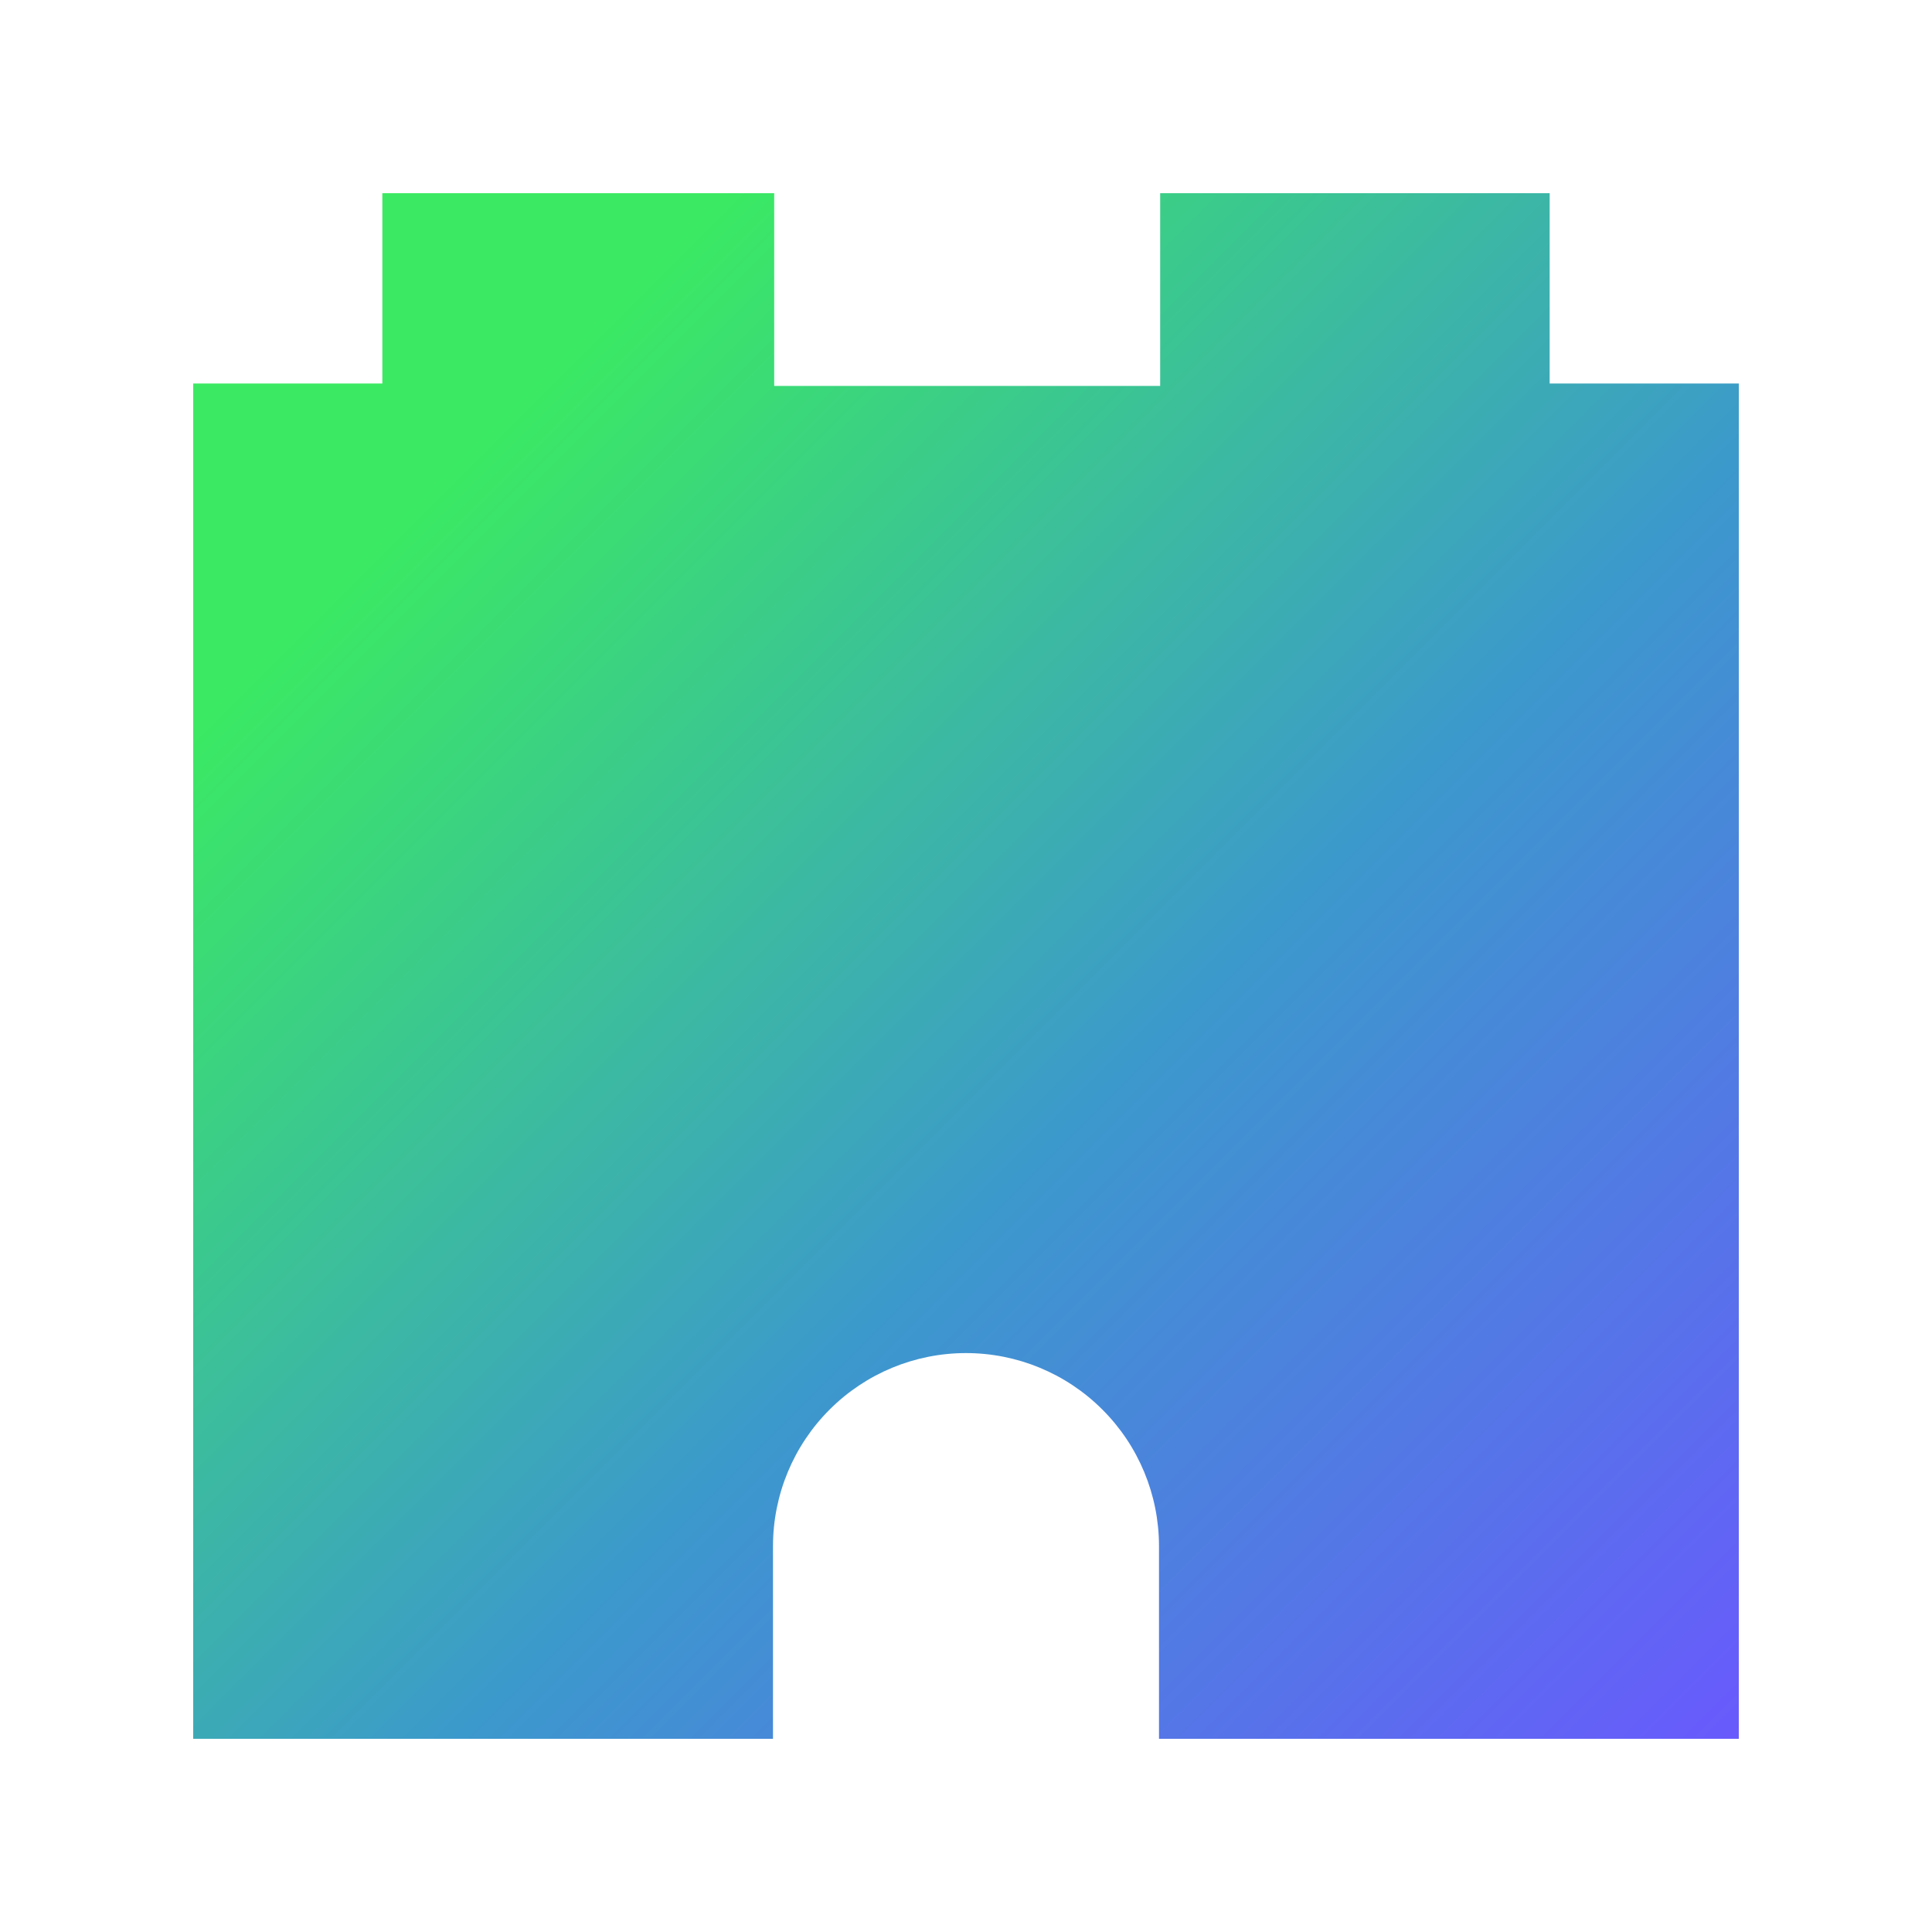
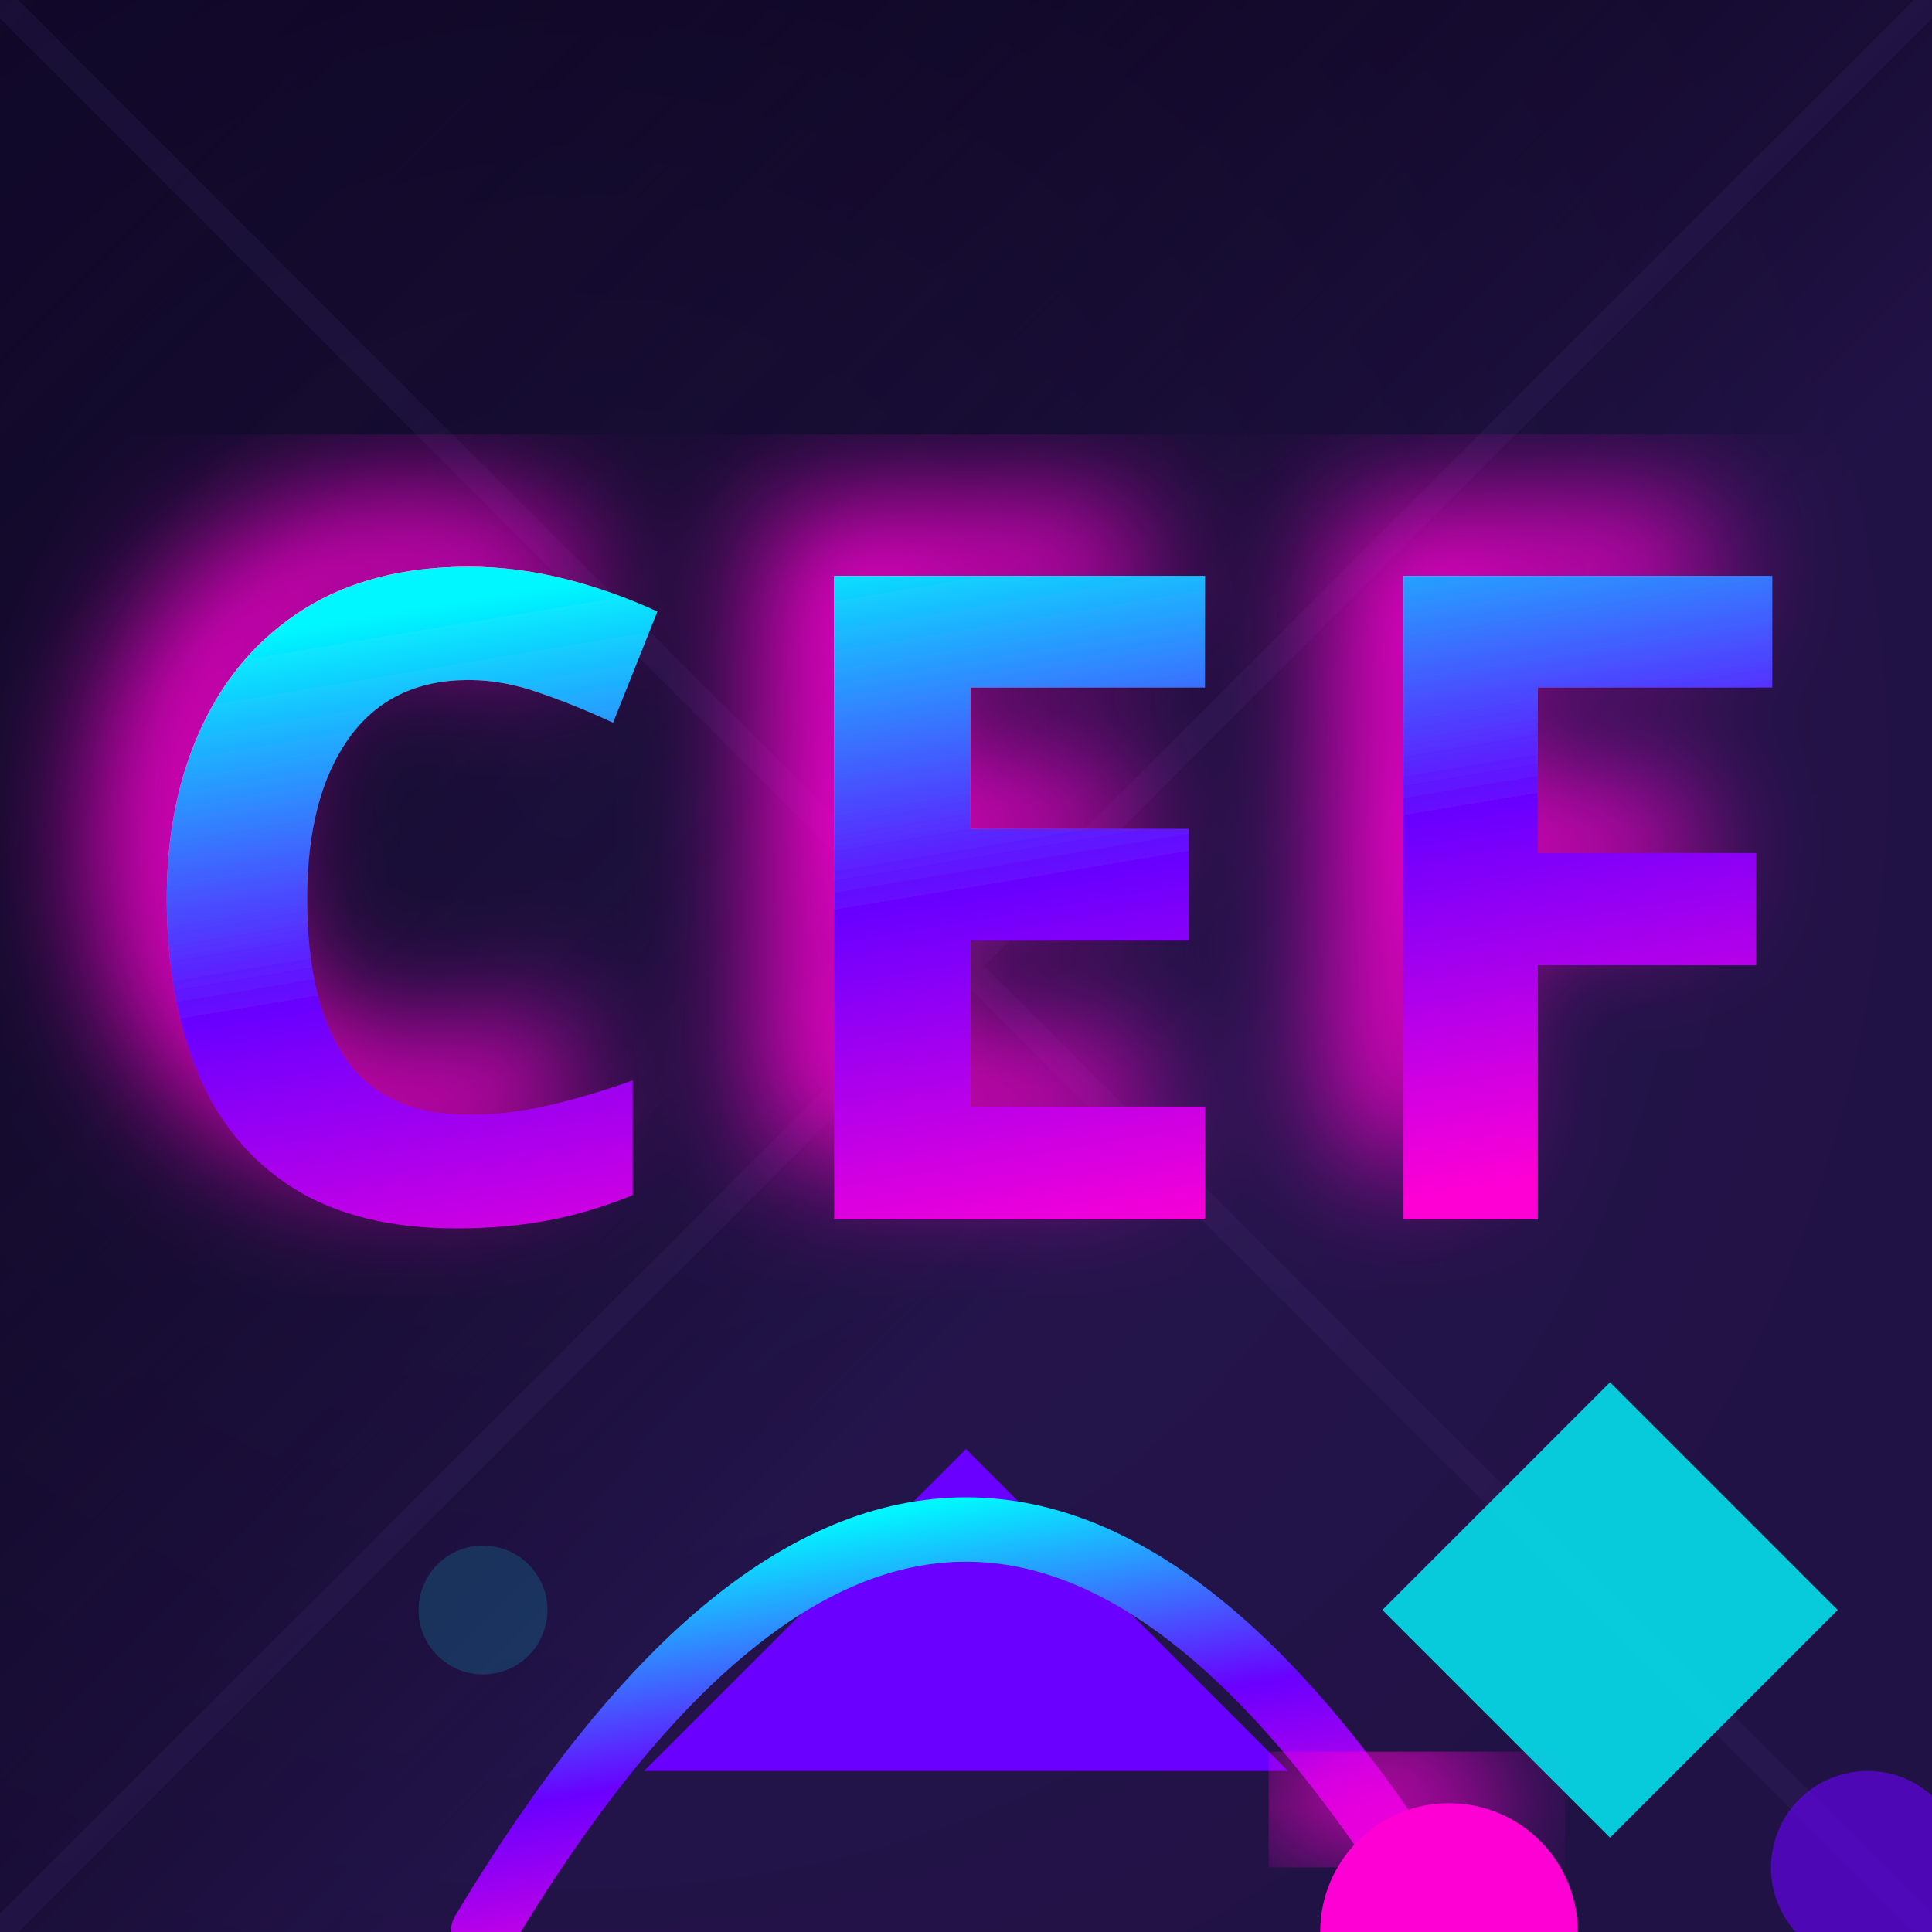
- <svg xmlns="http://www.w3.org/2000/svg" width="40" height="40" viewBox="0 0 40 40" fill="none">
-   <path d="M32.084 7.94V4H24.02V7.99H16.029V4H7.916V7.94H4V36H16.004V32.005C16.006 30.946 16.427 29.931 17.177 29.183C17.926 28.434 18.941 28.014 20 28.014C21.059 28.014 22.074 28.434 22.823 29.183C23.573 29.931 23.994 30.946 23.996 32.005V36H36V7.94H32.084Z" fill="url(#paint0_linear)" />
+ <svg xmlns="http://www.w3.org/2000/svg" width="60" height="60" viewBox="0 0 60 60">
  <defs>
-     <linearGradient id="paint0_linear" x1="2.942" y1="4.9" x2="37.777" y2="39.734" gradientUnits="userSpaceOnUse">
-       <stop offset="0.159" stop-color="#3BEA62" />
-       <stop offset="0.54" stop-color="#3C99CC" />
-       <stop offset="0.937" stop-color="#6B57FF" />
+     <linearGradient id="cyberGradient" x1="30%" y1="0%" x2="70%" y2="100%">
+       <stop offset="0%" stop-color="#00f7ff" />
+       <stop offset="50%" stop-color="#6a00ff" />
+       <stop offset="100%" stop-color="#ff00d4" />
    </linearGradient>
+     <radialGradient id="bgGradient1" cx="30%" cy="40%" r="70%">
+       <stop offset="0%" stop-color="#1a0f3b" />
+       <stop offset="100%" stop-color="#0d0522" />
+     </radialGradient>
+     <linearGradient id="bgGradient2" x1="100%" y1="100%" x2="0%" y2="0%">
+       <stop offset="40%" stop-color="#2e1b5e" stop-opacity="0.6" />
+       <stop offset="100%" stop-color="transparent" />
+     </linearGradient>
+     <filter id="depthShadow" x="-20%" y="-20%" width="140%" height="140%">
+       <feDropShadow dx="2" dy="2" stdDeviation="2" flood-color="#00f7ff" />
+       <feDropShadow dx="-2" dy="-2" stdDeviation="2" flood-color="#ff00d4" />
+     </filter>
  </defs>
+   <rect width="60" height="60" fill="url(#bgGradient1)" />
+   <rect width="60" height="60" fill="url(#bgGradient2)" />
+   <g opacity="0.15">
+     <path d="M0 0l60 60M60 0L0 60" stroke="#4a3780" stroke-width="0.8" />
+     <circle cx="45" cy="20" r="1.5" fill="#6a00ff" />
+     <circle cx="15" cy="50" r="2" fill="#00f7ff" />
+   </g>
+   <text x="50%" y="45%" font-family="'Agency FB', sans-serif" font-size="28" font-weight="700" text-anchor="middle" dominant-baseline="central" fill="url(#cyberGradient)" filter="url(#depthShadow)" style="letter-spacing: 2px">
+         CEF
+     </text>
+   <g transform="translate(15 45)">
+     <path d="M15 0L25 10 5 10Z" fill="#6a00ff" />
+     <path d="M0 15 Q15 -10 30 15" stroke="url(#cyberGradient)" stroke-width="2" fill="none" stroke-linecap="round" />
+     <circle cx="30" cy="15" r="4" fill="#ff00d4" filter="url(#depthShadow)" />
+   </g>
+   <g transform="translate(50 50)">
+     <rect x="-5" y="-5" width="10" height="10" fill="#00f7ff" transform="rotate(45)" opacity="0.8" />
+     <circle cx="8" cy="8" r="3" fill="#6a00ff" opacity="0.6" />
+   </g>
</svg>
